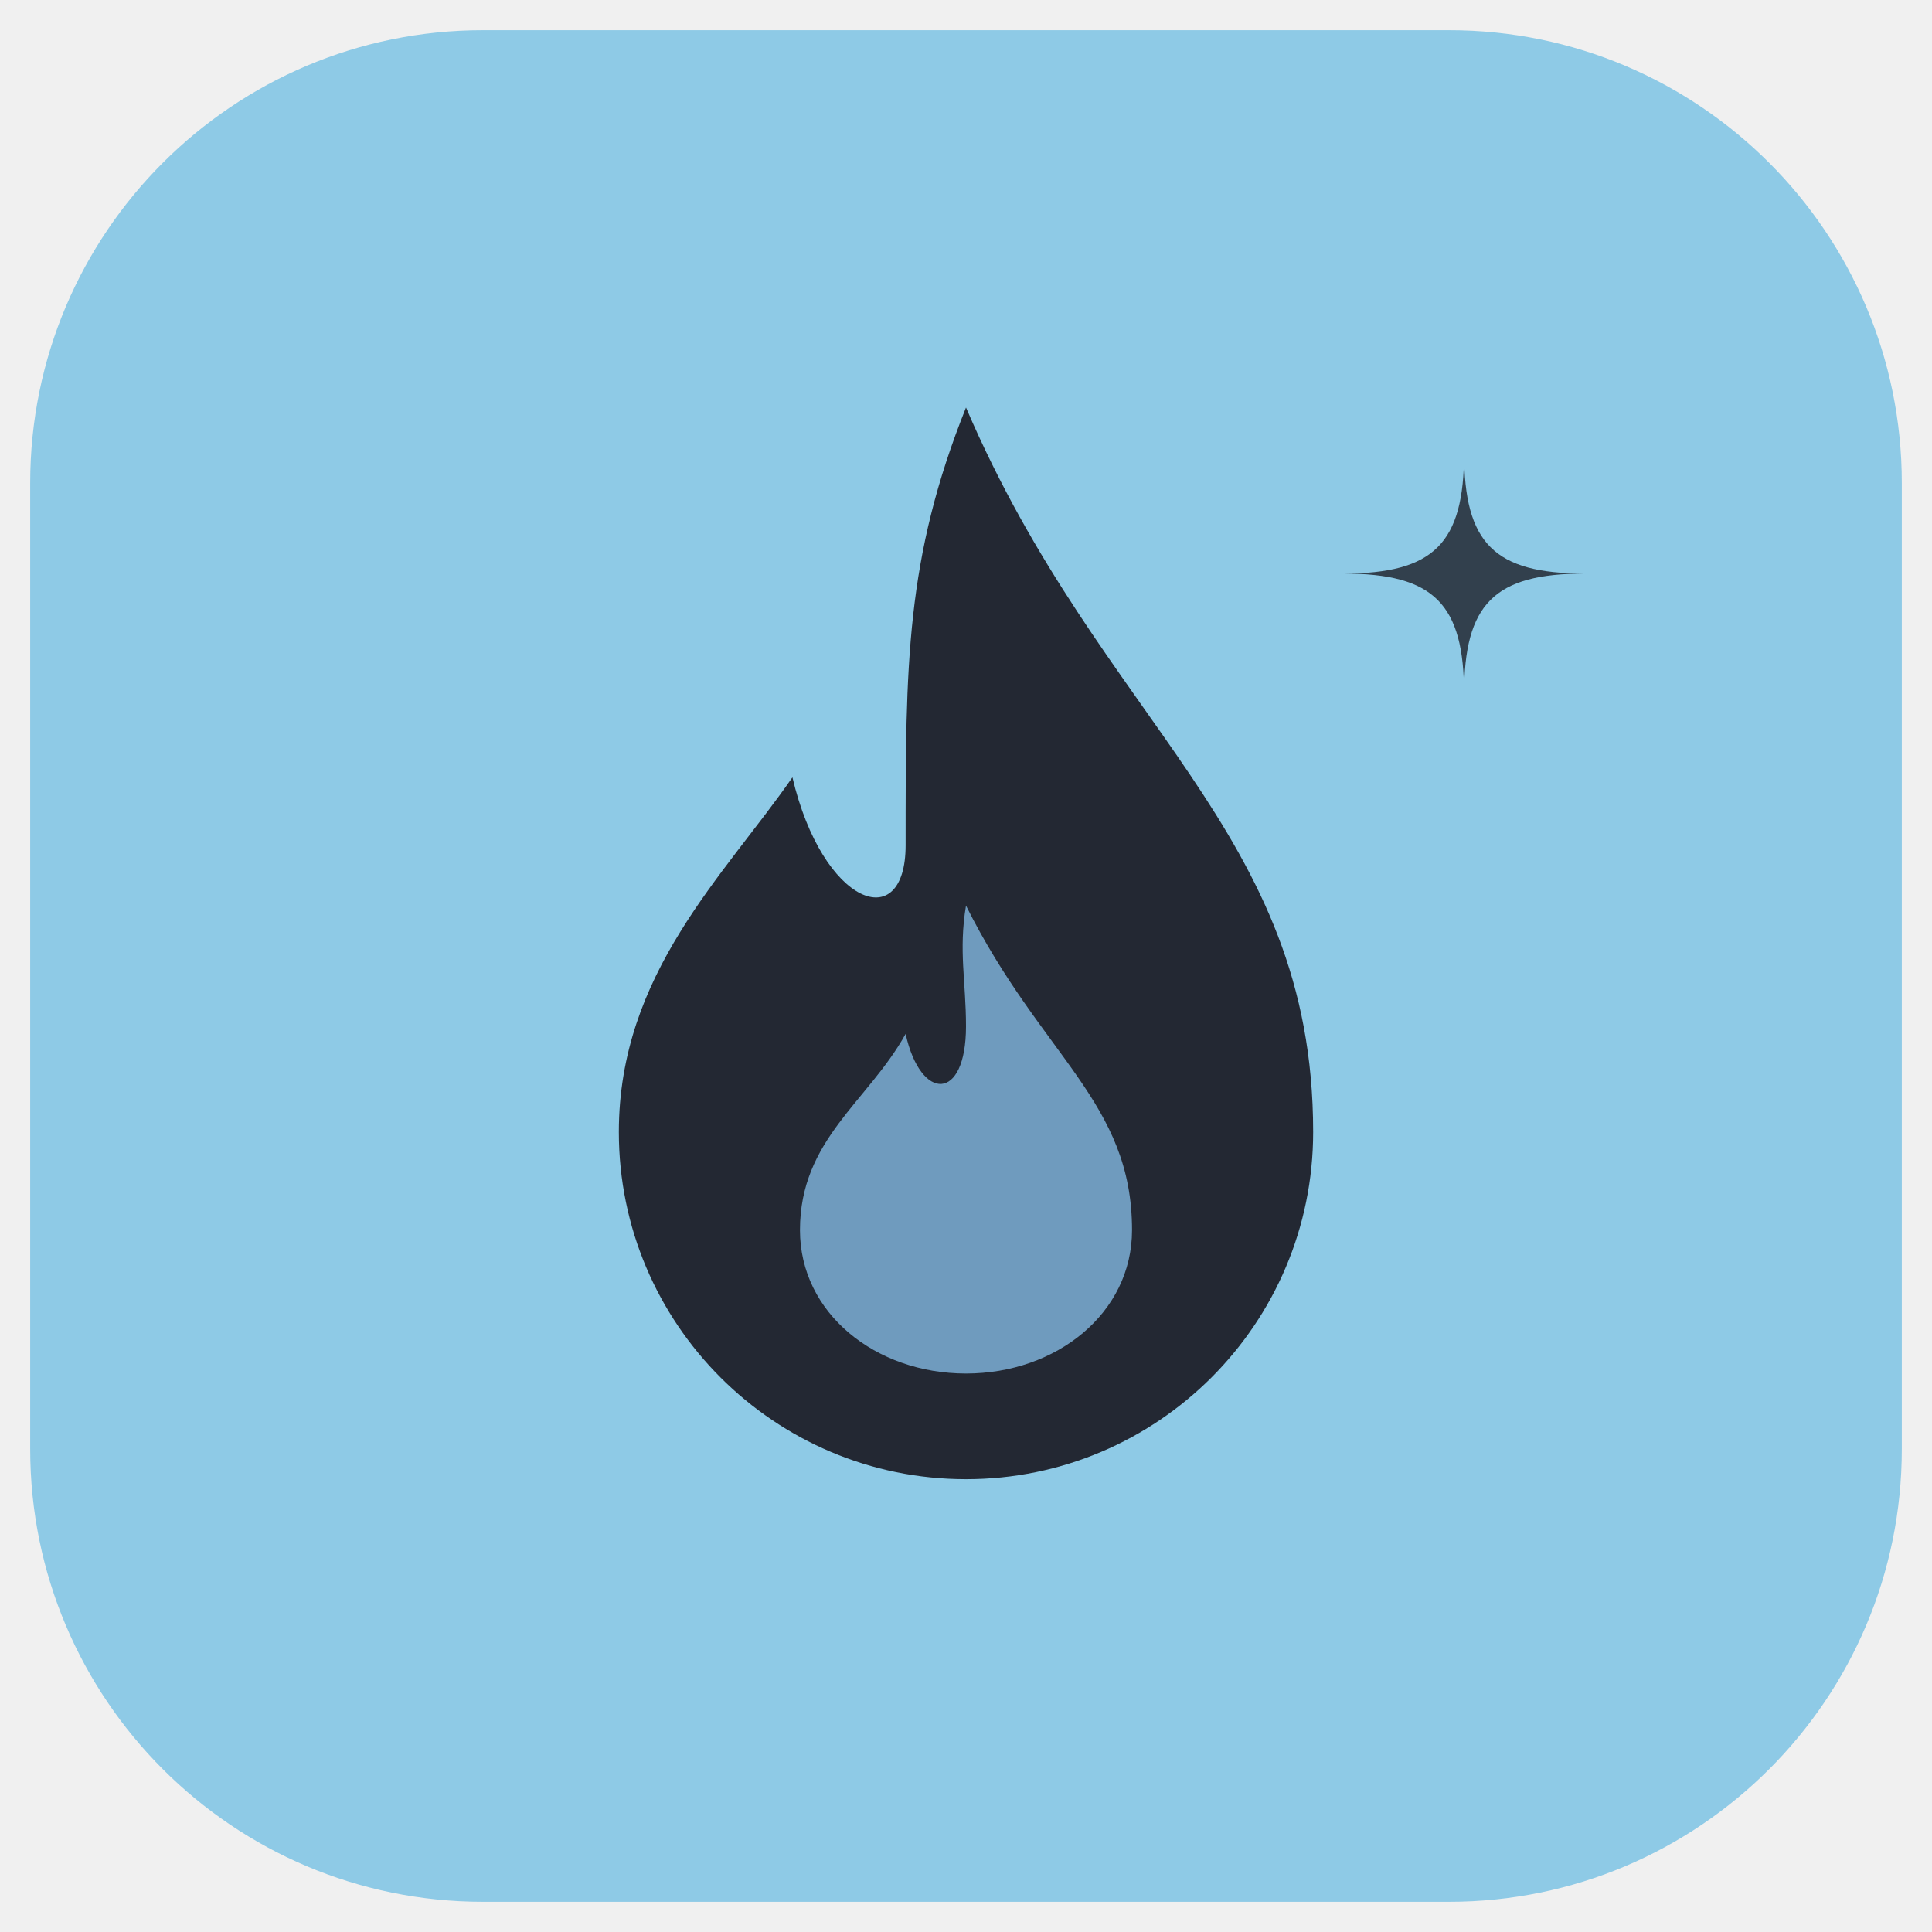
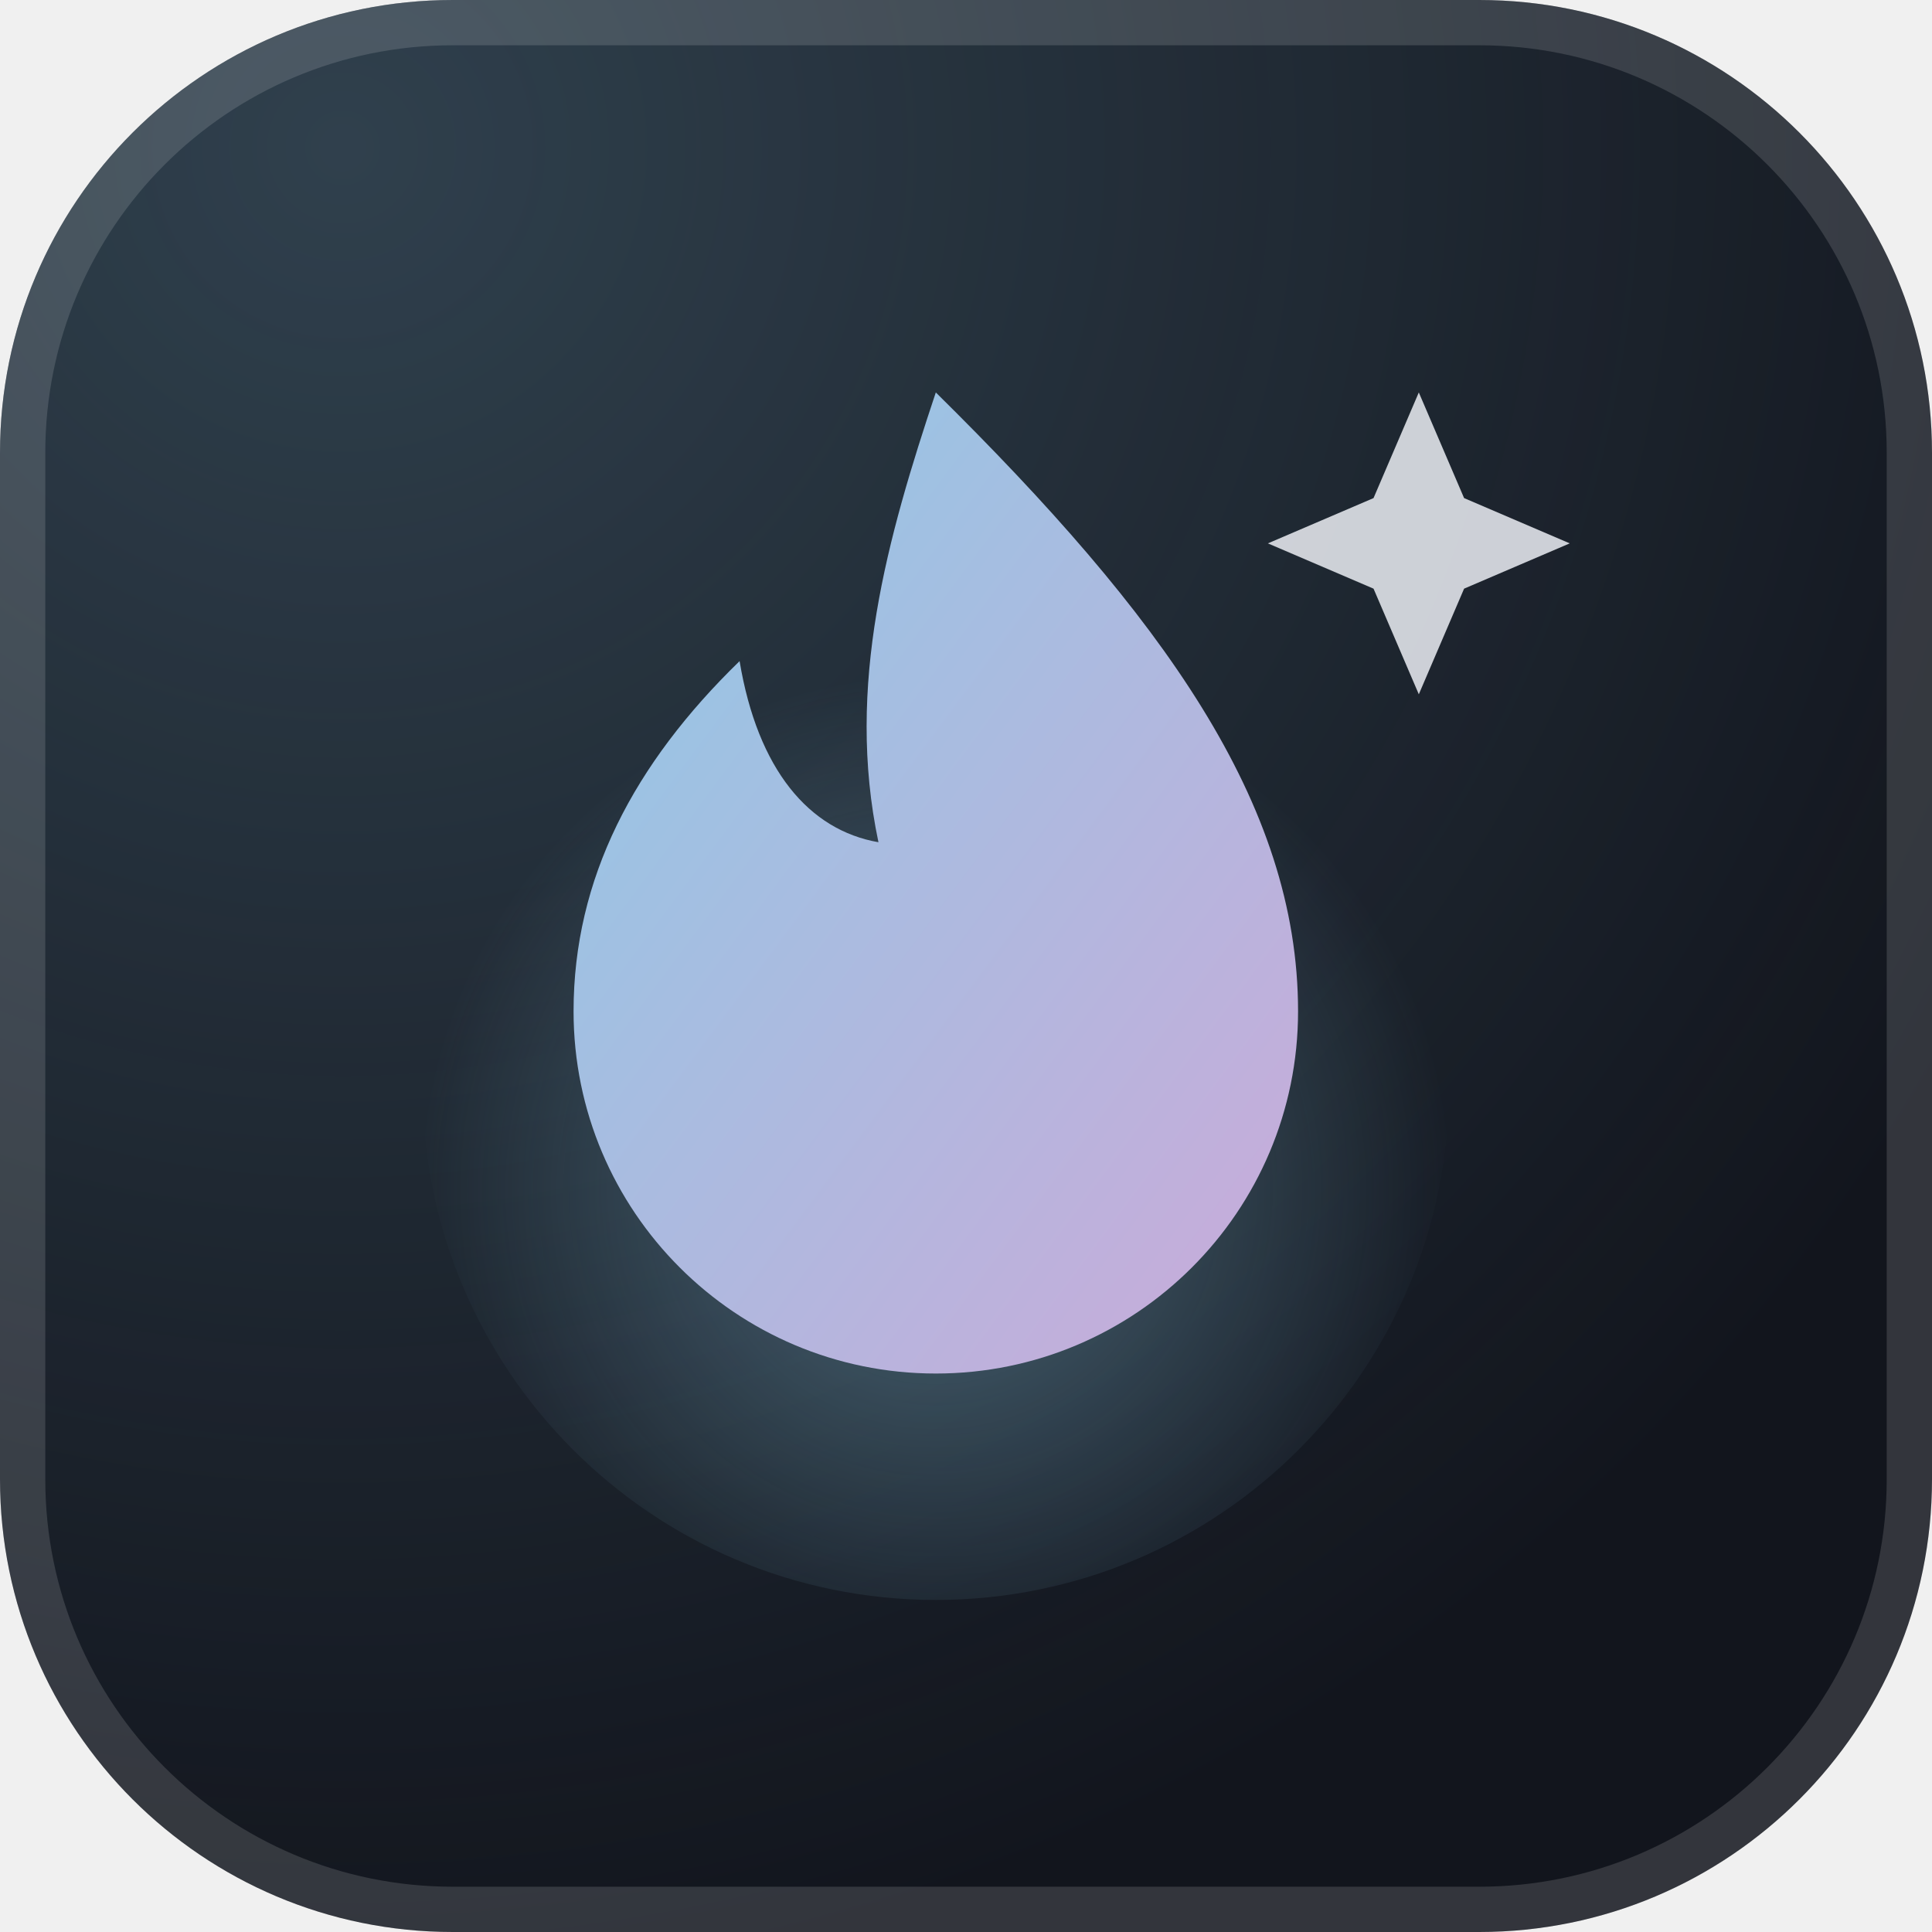
- <svg xmlns="http://www.w3.org/2000/svg" width="128" height="128" viewBox="0 0 128 128" fill="none">
-   <rect x="2" y="2" width="124" height="124" rx="30" fill="#8ECAE6" />
-   <path d="M64 27            C 73 48, 87 55, 87 75            C 87 87.7 76.7 98 64 98            C 51.3 98 41 87.7 41 75            C 41 64.5 48 58 52.5 51.5            C 54.5 60 60 62 60 56            C 60 44 60 37 64 27 Z" fill="#232833" />
-   <path d="M64 60            C 69 70, 75 73, 75 81.5            C 75 87 70 91 64 91            C 58 91 53 87 53 81.5            C 53 75.5 57.5 73 60 68.5            C 61 73 64 73 64 68            C 64 65 63.5 63 64 60 Z" fill="#7DAFD6" fill-opacity="0.85" />
-   <path d="M97 30            C 97 36, 99 38, 105 38            C 99 38, 97 40, 97 46            C 97 40, 95 38, 89 38            C 95 38, 97 36, 97 30 Z" fill="#232833" fill-opacity="0.85" />
+ <svg xmlns="http://www.w3.org/2000/svg" viewBox="0 0 64 64">
+   <defs>
+     <radialGradient id="light" cx=".18" cy=".08" r=".95">
+       <stop offset="0" stop-color="#8ecae6" stop-opacity=".24" />
+       <stop offset="1" stop-color="#8ecae6" stop-opacity="0" />
+     </radialGradient>
+     <linearGradient id="g" x1="0" y1="0" x2="1" y2="1">
+       <stop offset="0" stop-color="#8ecae6" />
+       <stop offset="1" stop-color="#cbaad9" />
+     </linearGradient>
+     <radialGradient id="glow" cx=".5" cy=".6" r=".5">
+       <stop offset="0" stop-color="#8ecae6" stop-opacity=".4" />
+       <stop offset="1" stop-color="#8ecae6" stop-opacity="0" />
+     </radialGradient>
+   </defs>
+   <rect width="64" height="64" rx="15" fill="#12151d" />
+   <rect width="64" height="64" rx="15" fill="url(#light)" />
+   <rect x=".75" y=".75" width="62.5" height="62.5" rx="14.25" fill="none" stroke="#fff" stroke-opacity=".14" stroke-width="1.5" />
+   <circle cx="31" cy="36" r="17" fill="url(#glow)" />
+   <path d="M31 13c7.5 7.4 12 13.6 12 20.5a12 12 0 0 1-24 0c0-4.4 2-8.2 5.5-11.6.6 3.6 2.3 5.6 4.6 6-1.1-5.2.3-10.1 1.9-14.9z" fill="url(#g)" />
+   <path d="M47 13l1.5 3.5 3.5 1.5-3.5 1.5L47 23l-1.5-3.5L42 18l3.5-1.5z" fill="#eceff4" fill-opacity=".85" />
</svg>
